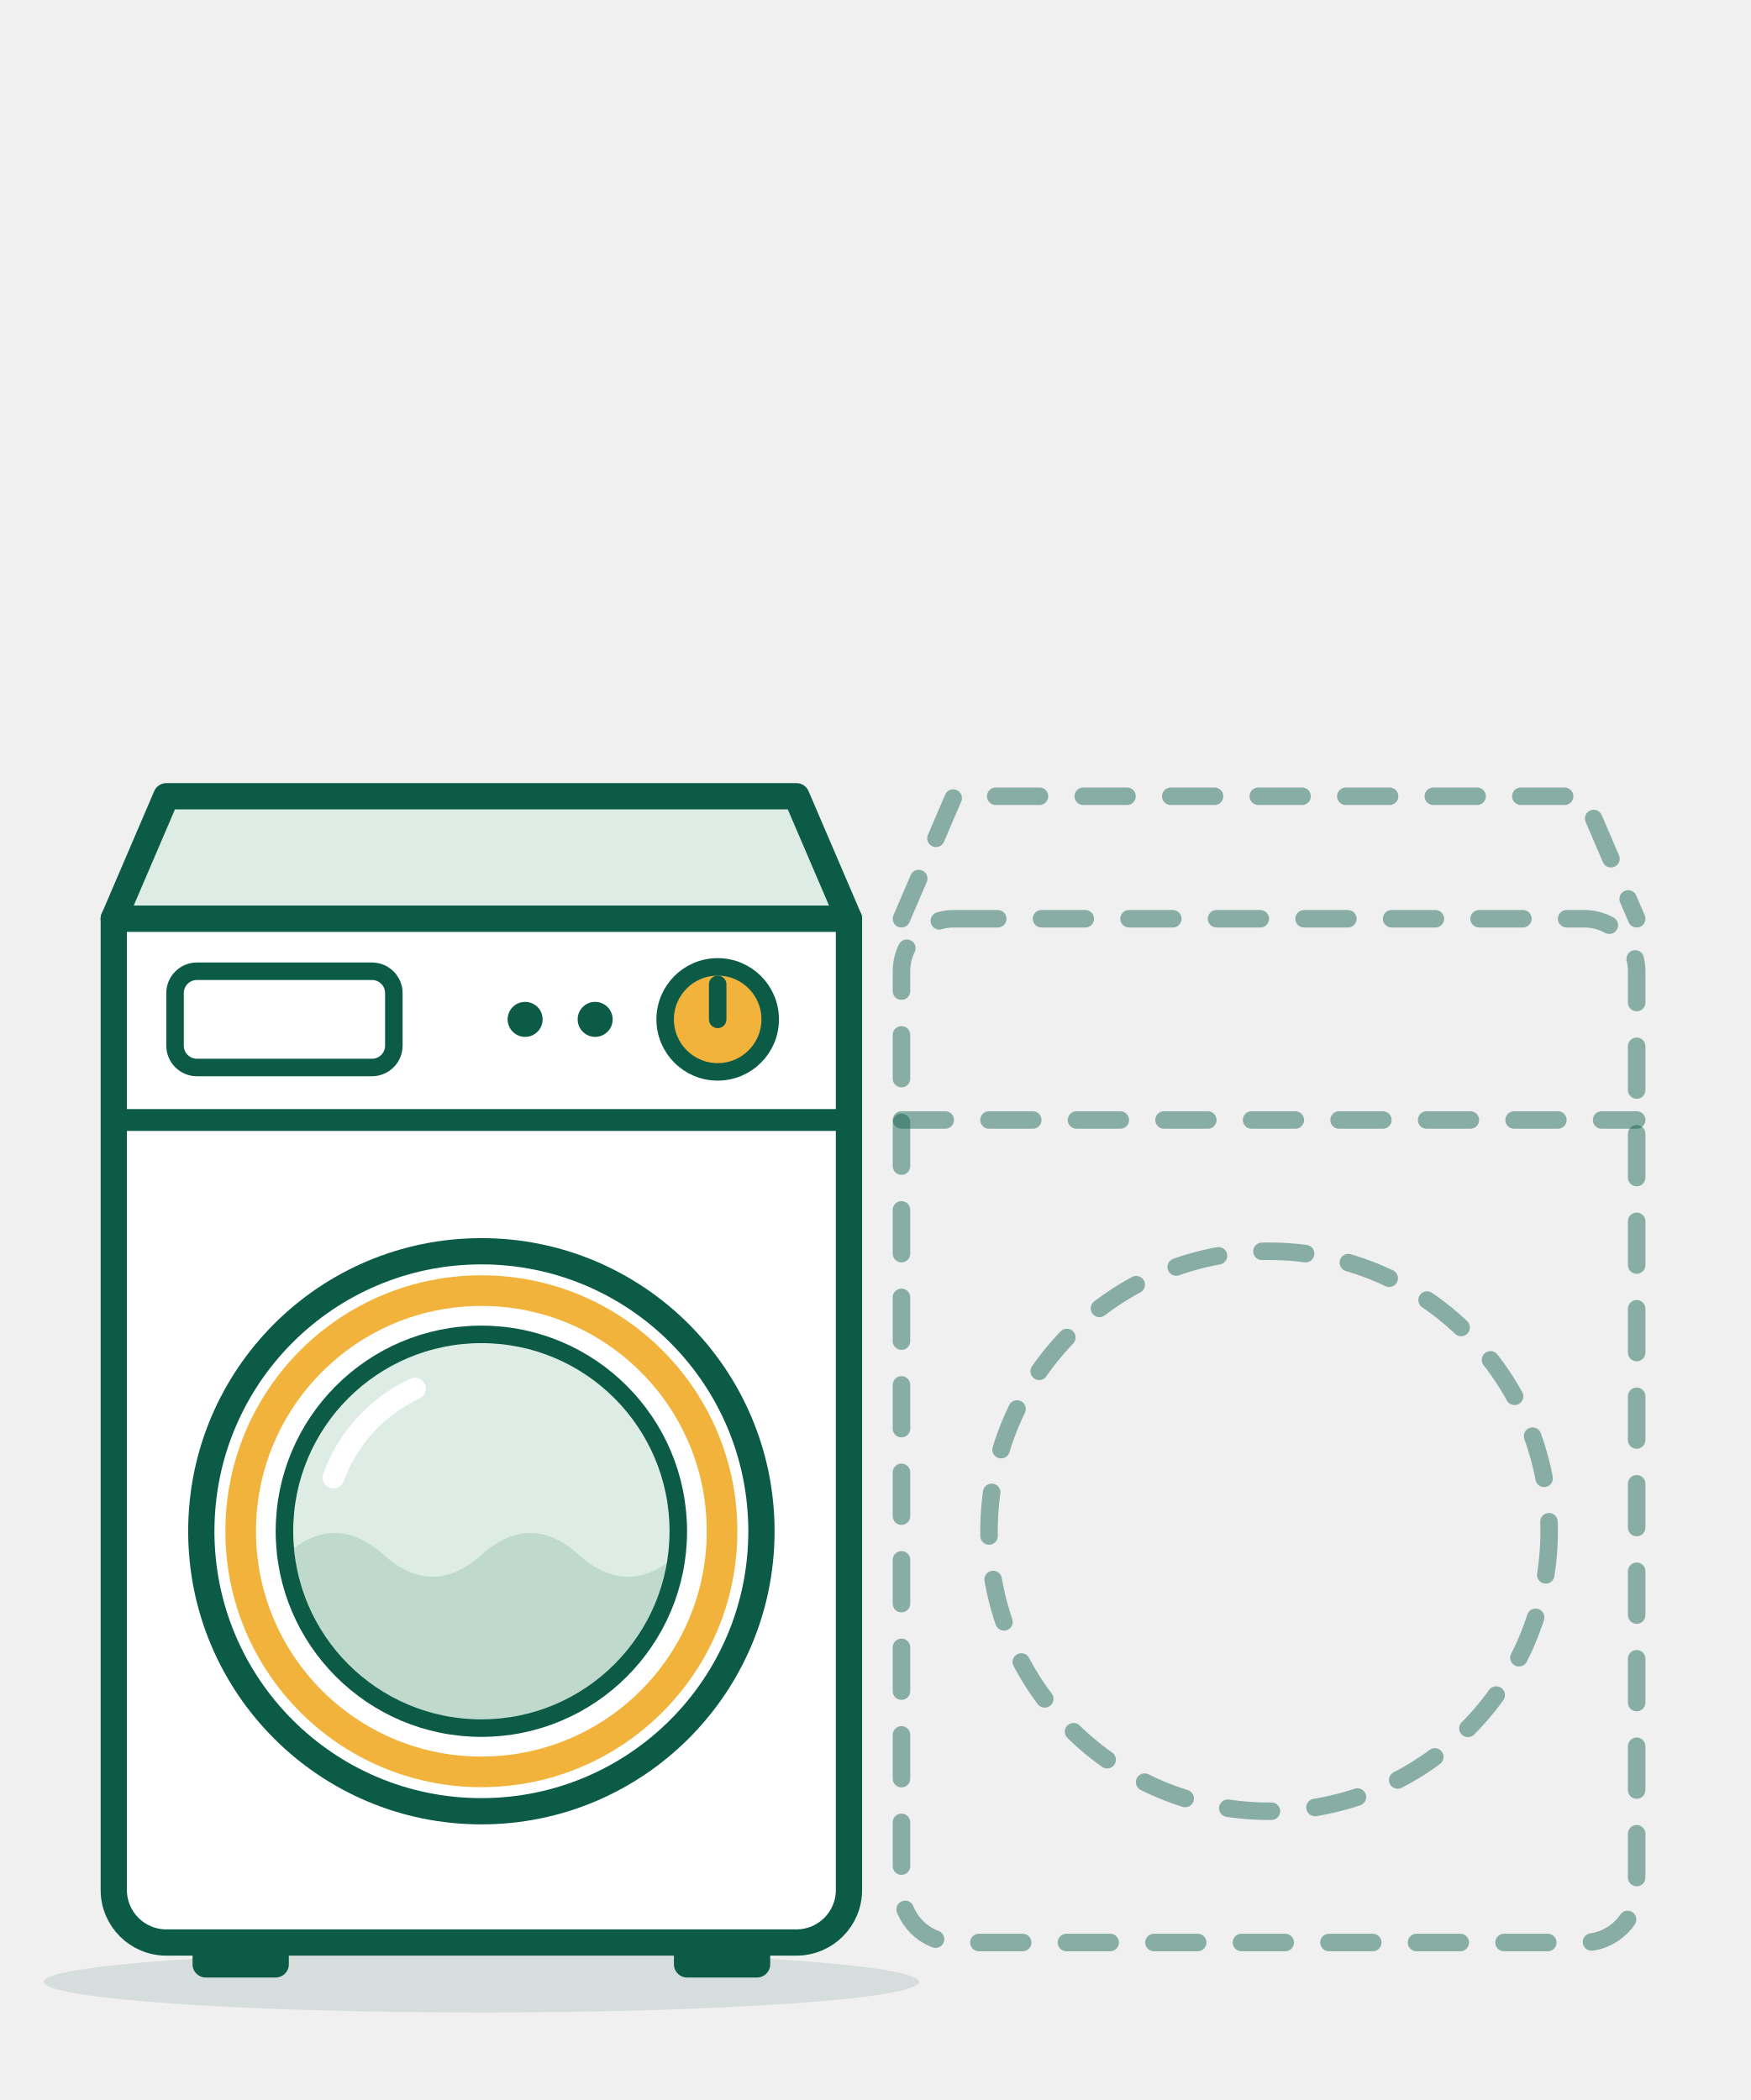
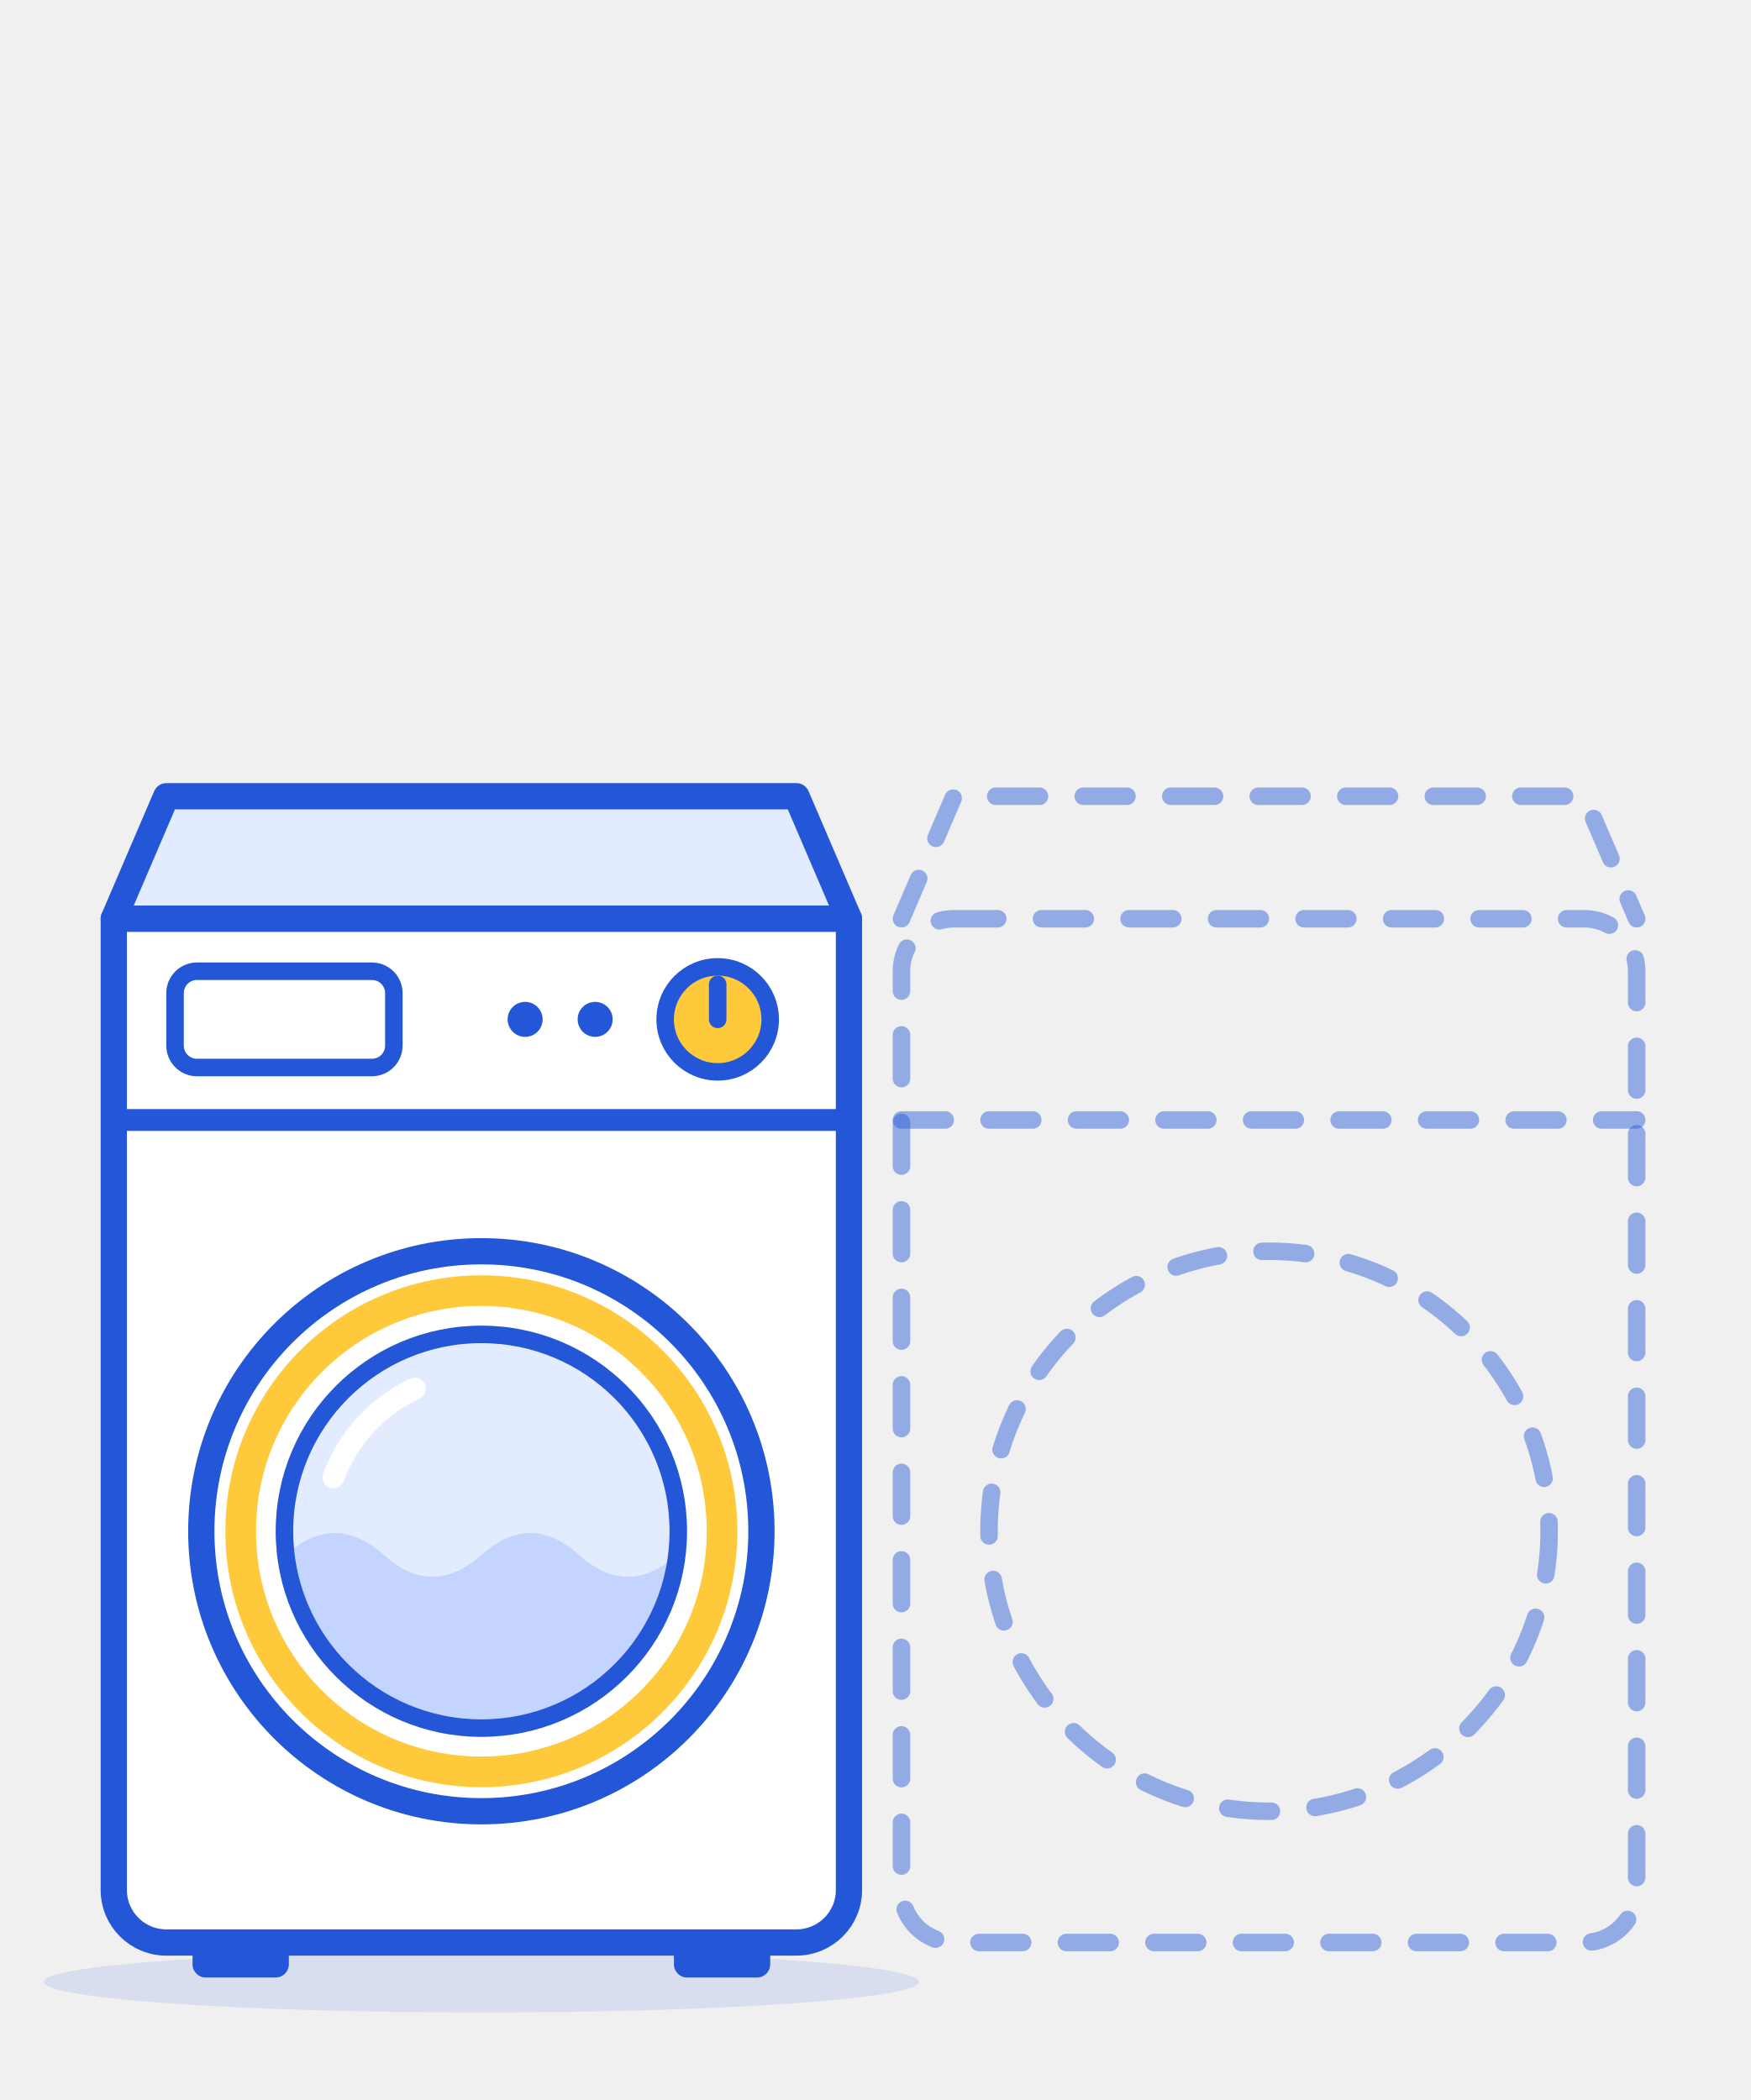
<svg xmlns="http://www.w3.org/2000/svg" width="400" height="480" viewBox="0 0 400 480" fill="none">
-   <ellipse cx="110" cy="453" rx="100" ry="7" fill="#0B5B47" fill-opacity="0.12" />
-   <rect x="44" y="442" width="22" height="10" rx="3" fill="#0B5B47" />
-   <rect x="154" y="442" width="22" height="10" rx="3" fill="#0B5B47" />
-   <path d="M26 210L38 182H182L194 210Z" fill="#DDECE5" stroke="#0B5B47" stroke-width="6" stroke-linejoin="round" />
-   <path d="M26 210 H194  V432 A12 12 0 0 1 182 444 H38 A12 12 0 0 1 26 432 V210  Z" fill="#FFFFFF" stroke="#0B5B47" stroke-width="6" stroke-linejoin="round" />
-   <path d="M26 256H194" fill="none" stroke="#0B5B47" stroke-width="5" stroke-linecap="round" />
-   <rect x="40" y="222" width="50" height="22" rx="5" fill="#FFFFFF" stroke="#0B5B47" stroke-width="4" />
-   <circle cx="120" cy="233" r="4" fill="#0B5B47" />
-   <circle cx="136" cy="233" r="4" fill="#0B5B47" />
-   <circle cx="164" cy="233" r="12" fill="#F2B33D" stroke="#0B5B47" stroke-width="4" />
-   <path d="M164 233V225" stroke="#0B5B47" stroke-width="4" stroke-linecap="round" />
-   <circle cx="110" cy="350" r="64" fill="#FFFFFF" stroke="#0B5B47" stroke-width="6" />
-   <circle cx="110" cy="350" r="55" fill="none" stroke="#F2B33D" stroke-width="7" />
-   <circle cx="110" cy="350" r="45" fill="#DDECE5" />
-   <path d="M65.3 355.4Q76.5 345.4 87.7 355.4Q98.8 365.4 110 355.4Q121.2 345.4 132.3 355.4Q143.5 365.4 154.7 355.4A45 45 0 0 1 65.3 355.4Z" fill="#BFDACD" />
-   <circle cx="110" cy="350" r="45" fill="none" stroke="#0B5B47" stroke-width="4" />
+   <ellipse cx="110" cy="453" rx="100" ry="7" fill="#2357D8" fill-opacity="0.12" />
+   <rect x="44" y="442" width="22" height="10" rx="3" fill="#2357D8" />
+   <rect x="154" y="442" width="22" height="10" rx="3" fill="#2357D8" />
+   <path d="M26 210L38 182H182L194 210Z" fill="#E3ECFF" stroke="#2357D8" stroke-width="6" stroke-linejoin="round" />
+   <path d="M26 210 H194  V432 A12 12 0 0 1 182 444 H38 A12 12 0 0 1 26 432 V210  Z" fill="#FFFFFF" stroke="#2357D8" stroke-width="6" stroke-linejoin="round" />
+   <path d="M26 256H194" fill="none" stroke="#2357D8" stroke-width="5" stroke-linecap="round" />
+   <rect x="40" y="222" width="50" height="22" rx="5" fill="#FFFFFF" stroke="#2357D8" stroke-width="4" />
+   <circle cx="120" cy="233" r="4" fill="#2357D8" />
+   <circle cx="136" cy="233" r="4" fill="#2357D8" />
+   <circle cx="164" cy="233" r="12" fill="#FFC93C" stroke="#2357D8" stroke-width="4" />
+   <path d="M164 233V225" stroke="#2357D8" stroke-width="4" stroke-linecap="round" />
+   <circle cx="110" cy="350" r="64" fill="#FFFFFF" stroke="#2357D8" stroke-width="6" />
+   <circle cx="110" cy="350" r="55" fill="none" stroke="#FFC93C" stroke-width="7" />
+   <circle cx="110" cy="350" r="45" fill="#E3ECFF" />
+   <path d="M65.3 355.4Q76.5 345.4 87.7 355.4Q98.8 365.4 110 355.4Q121.2 345.4 132.3 355.4Q143.5 365.4 154.7 355.4A45 45 0 0 1 65.3 355.4Z" fill="#C3D5FF" />
+   <circle cx="110" cy="350" r="45" fill="none" stroke="#2357D8" stroke-width="4" />
  <path d="M76.2 337.7A36 36 0 0 1 94.8 317.4" fill="none" stroke="#FFFFFF" stroke-width="5" stroke-linecap="round" />
-   <path d="M206 210L218 182H362L374 210" stroke="#0B5B47" stroke-opacity="0.45" stroke-width="4" stroke-dasharray="10 10" stroke-linecap="round" stroke-linejoin="round" />
-   <rect x="206" y="210" width="168" height="234" rx="12" stroke="#0B5B47" stroke-opacity="0.45" stroke-width="4" stroke-dasharray="10 10" stroke-linecap="round" />
-   <path d="M206 256H374" stroke="#0B5B47" stroke-opacity="0.45" stroke-width="4" stroke-dasharray="10 10" stroke-linecap="round" />
-   <circle cx="290" cy="350" r="64" stroke="#0B5B47" stroke-opacity="0.45" stroke-width="4" stroke-dasharray="10 10" stroke-linecap="round" />
+   <path d="M206 210L218 182H362L374 210" stroke="#2357D8" stroke-opacity="0.45" stroke-width="4" stroke-dasharray="10 10" stroke-linecap="round" stroke-linejoin="round" />
+   <rect x="206" y="210" width="168" height="234" rx="12" stroke="#2357D8" stroke-opacity="0.45" stroke-width="4" stroke-dasharray="10 10" stroke-linecap="round" />
+   <path d="M206 256H374" stroke="#2357D8" stroke-opacity="0.45" stroke-width="4" stroke-dasharray="10 10" stroke-linecap="round" />
+   <circle cx="290" cy="350" r="64" stroke="#2357D8" stroke-opacity="0.45" stroke-width="4" stroke-dasharray="10 10" stroke-linecap="round" />
</svg>
